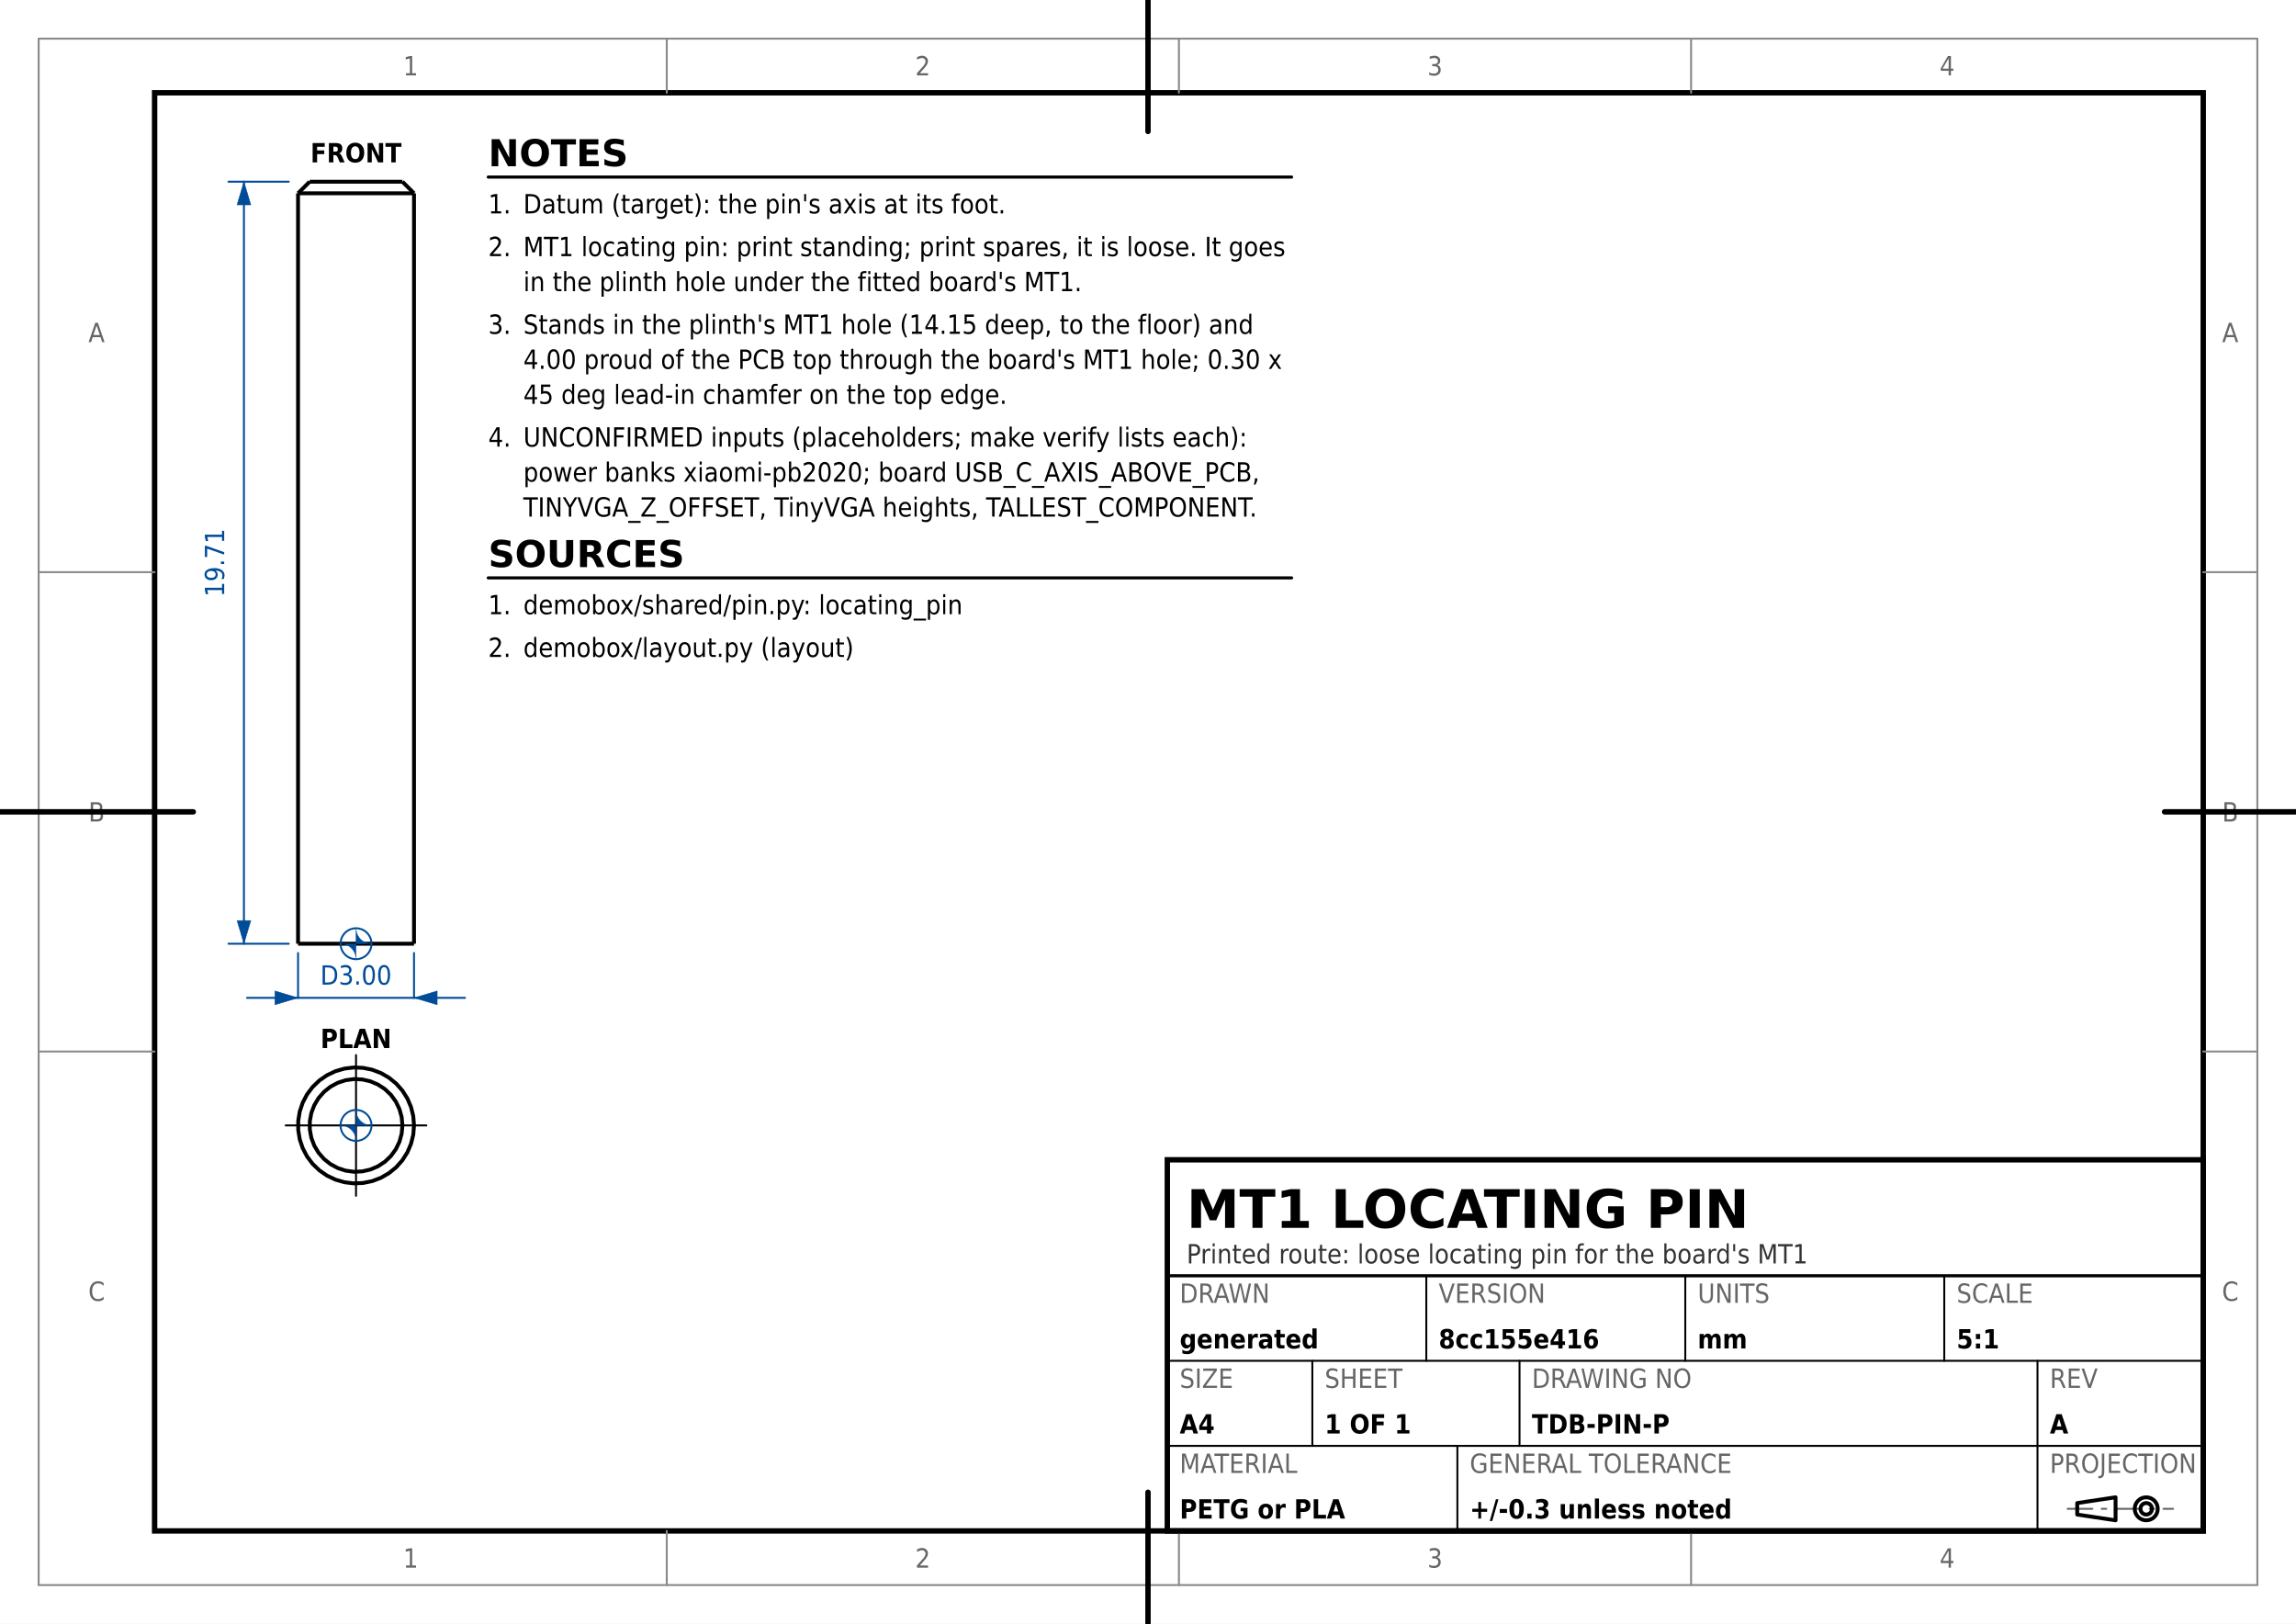
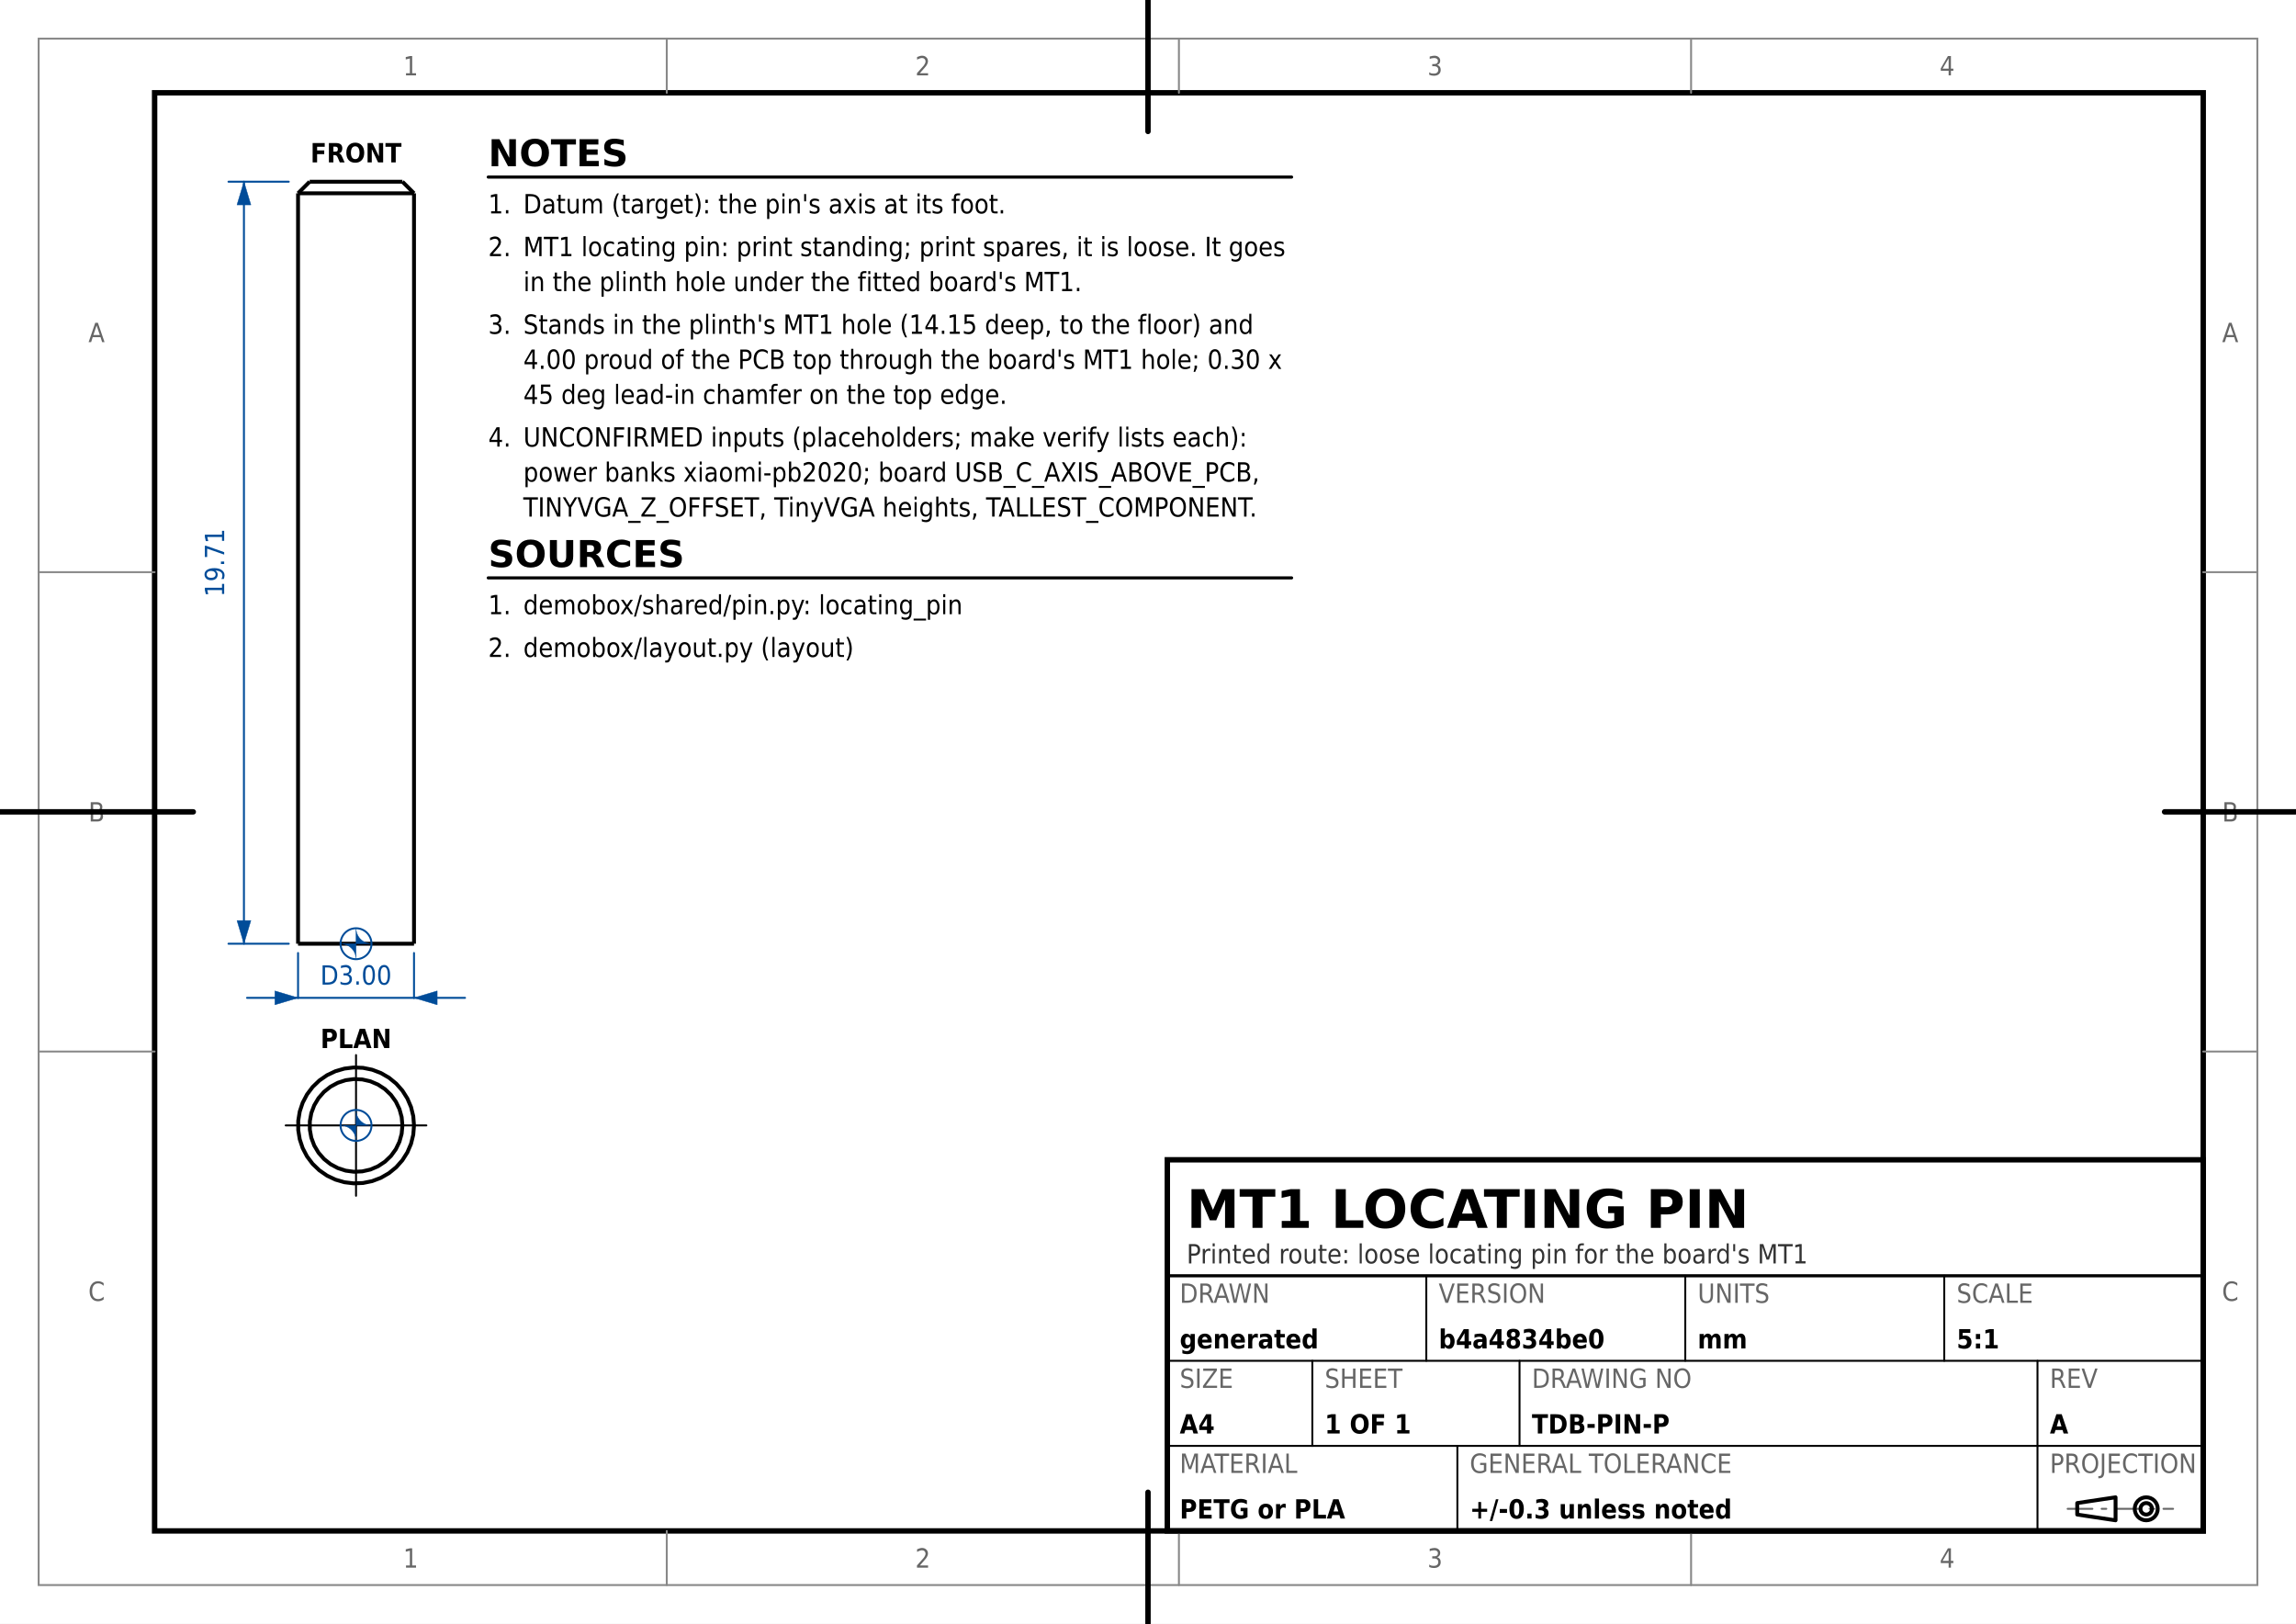
<svg xmlns="http://www.w3.org/2000/svg" version="1.1" width="297mm" height="210mm" viewBox="0 0 297 210">
  <rect width="100%" height="100%" fill="#ffffff" />
  <rect x="5" y="5" width="287" height="200" fill="none" stroke="#888888" stroke-width="0.25" />
  <rect x="20" y="12" width="265" height="186" fill="none" stroke="#000000" stroke-width="0.7" />
  <text x="53.125" y="202.75" font-family="DejaVu Sans Condensed, DejaVu Sans, Liberation Sans, sans-serif" font-size="3.429" fill="#666666" text-anchor="middle">1</text>
  <text x="53.125" y="9.75" font-family="DejaVu Sans Condensed, DejaVu Sans, Liberation Sans, sans-serif" font-size="3.429" fill="#666666" text-anchor="middle">1</text>
  <line x1="86.25" y1="205" x2="86.25" y2="198" stroke="#888888" stroke-width="0.25" stroke-linecap="round" />
  <line x1="86.25" y1="12" x2="86.25" y2="5" stroke="#888888" stroke-width="0.25" stroke-linecap="round" />
  <text x="119.375" y="202.75" font-family="DejaVu Sans Condensed, DejaVu Sans, Liberation Sans, sans-serif" font-size="3.429" fill="#666666" text-anchor="middle">2</text>
  <text x="119.375" y="9.75" font-family="DejaVu Sans Condensed, DejaVu Sans, Liberation Sans, sans-serif" font-size="3.429" fill="#666666" text-anchor="middle">2</text>
  <line x1="152.5" y1="205" x2="152.5" y2="198" stroke="#888888" stroke-width="0.25" stroke-linecap="round" />
  <line x1="152.5" y1="12" x2="152.5" y2="5" stroke="#888888" stroke-width="0.25" stroke-linecap="round" />
  <text x="185.625" y="202.75" font-family="DejaVu Sans Condensed, DejaVu Sans, Liberation Sans, sans-serif" font-size="3.429" fill="#666666" text-anchor="middle">3</text>
  <text x="185.625" y="9.75" font-family="DejaVu Sans Condensed, DejaVu Sans, Liberation Sans, sans-serif" font-size="3.429" fill="#666666" text-anchor="middle">3</text>
  <line x1="218.75" y1="205" x2="218.75" y2="198" stroke="#888888" stroke-width="0.25" stroke-linecap="round" />
  <line x1="218.75" y1="12" x2="218.75" y2="5" stroke="#888888" stroke-width="0.25" stroke-linecap="round" />
  <text x="251.875" y="202.75" font-family="DejaVu Sans Condensed, DejaVu Sans, Liberation Sans, sans-serif" font-size="3.429" fill="#666666" text-anchor="middle">4</text>
  <text x="251.875" y="9.75" font-family="DejaVu Sans Condensed, DejaVu Sans, Liberation Sans, sans-serif" font-size="3.429" fill="#666666" text-anchor="middle">4</text>
  <text x="12.5" y="168.25" font-family="DejaVu Sans Condensed, DejaVu Sans, Liberation Sans, sans-serif" font-size="3.429" fill="#666666" text-anchor="middle">C</text>
  <text x="288.5" y="168.25" font-family="DejaVu Sans Condensed, DejaVu Sans, Liberation Sans, sans-serif" font-size="3.429" fill="#666666" text-anchor="middle">C</text>
  <line x1="5" y1="136" x2="20" y2="136" stroke="#888888" stroke-width="0.25" stroke-linecap="round" />
  <line x1="285" y1="136" x2="292" y2="136" stroke="#888888" stroke-width="0.25" stroke-linecap="round" />
  <text x="12.5" y="106.25" font-family="DejaVu Sans Condensed, DejaVu Sans, Liberation Sans, sans-serif" font-size="3.429" fill="#666666" text-anchor="middle">B</text>
  <text x="288.5" y="106.25" font-family="DejaVu Sans Condensed, DejaVu Sans, Liberation Sans, sans-serif" font-size="3.429" fill="#666666" text-anchor="middle">B</text>
  <line x1="5" y1="74" x2="20" y2="74" stroke="#888888" stroke-width="0.25" stroke-linecap="round" />
  <line x1="285" y1="74" x2="292" y2="74" stroke="#888888" stroke-width="0.25" stroke-linecap="round" />
  <text x="12.5" y="44.25" font-family="DejaVu Sans Condensed, DejaVu Sans, Liberation Sans, sans-serif" font-size="3.429" fill="#666666" text-anchor="middle">A</text>
  <text x="288.5" y="44.25" font-family="DejaVu Sans Condensed, DejaVu Sans, Liberation Sans, sans-serif" font-size="3.429" fill="#666666" text-anchor="middle">A</text>
  <line x1="148.5" y1="210" x2="148.5" y2="193" stroke="#000000" stroke-width="0.7" stroke-linecap="round" />
  <line x1="148.5" y1="17" x2="148.5" y2="0" stroke="#000000" stroke-width="0.7" stroke-linecap="round" />
  <line x1="0" y1="105" x2="25" y2="105" stroke="#000000" stroke-width="0.7" stroke-linecap="round" />
  <line x1="280" y1="105" x2="297" y2="105" stroke="#000000" stroke-width="0.7" stroke-linecap="round" />
  <polyline points="53.555,122.055 53.555,25" fill="none" stroke="#000000" stroke-width="0.5" stroke-linejoin="round" />
  <polyline points="38.555,25 38.743,25 39.297,25 40.191,25 41.379,25 42.801,25 44.386,25 46.055,25 47.724,25 49.309,25 50.731,25 51.918,25 52.812,25 53.367,25 53.555,25" fill="none" stroke="#000000" stroke-width="0.5" stroke-linejoin="round" />
  <polyline points="38.555,122.055 38.743,122.055 39.297,122.055 40.191,122.055 41.379,122.055 42.801,122.055 44.386,122.055 46.055,122.055 47.724,122.055 49.309,122.055 50.731,122.055 51.918,122.055 52.812,122.055 53.367,122.055 53.555,122.055" fill="none" stroke="#000000" stroke-width="0.5" stroke-linejoin="round" />
  <polyline points="53.555,25 52.055,23.5" fill="none" stroke="#000000" stroke-width="0.5" stroke-linejoin="round" />
  <polyline points="40.055,23.5 40.205,23.5 40.649,23.5 41.364,23.5 42.314,23.5 43.451,23.5 44.72,23.5 46.055,23.5 47.39,23.5 48.658,23.5 49.796,23.5 50.746,23.5 51.461,23.5 51.904,23.5 52.055,23.5" fill="none" stroke="#000000" stroke-width="0.5" stroke-linejoin="round" />
  <polyline points="38.555,25 38.555,122.055" fill="none" stroke="#000000" stroke-width="0.5" stroke-linejoin="round" />
  <polyline points="40.055,23.5 38.555,25" fill="none" stroke="#000000" stroke-width="0.5" stroke-linejoin="round" />
  <polyline points="53.555,145.555 53.458,144.352 53.169,143.18 52.696,142.07 52.051,141.049 51.25,140.146 50.315,139.382 49.27,138.779 48.141,138.351 46.959,138.109 45.753,138.061 44.555,138.207 43.395,138.542 42.305,139.06 41.311,139.745 40.441,140.582 39.716,141.547 39.155,142.615 38.773,143.76 38.579,144.952 38.579,146.159 38.773,147.35 39.155,148.494 39.716,149.564 40.441,150.529 41.311,151.364 42.305,152.05 43.395,152.567 44.555,152.904 45.753,153.049 46.959,153 48.141,152.759 49.27,152.331 50.315,151.727 51.25,150.964 52.051,150.06 52.696,149.041 53.169,147.93 53.458,146.758 53.555,145.555" fill="none" stroke="#000000" stroke-width="0.5" stroke-linejoin="round" />
  <polyline points="52.055,145.555 51.958,144.483 51.672,143.447 51.205,142.477 50.573,141.607 49.796,140.864 48.898,140.272 47.909,139.849 46.86,139.609 45.786,139.561 44.72,139.706 43.697,140.038 42.749,140.548 41.908,141.218 41.201,142.029 40.649,142.952 40.271,143.959 40.079,145.017 40.079,146.093 40.271,147.151 40.649,148.159 41.201,149.082 41.908,149.892 42.749,150.562 43.697,151.072 44.72,151.405 45.786,151.549 46.86,151.5 47.909,151.262 48.898,150.839 49.796,150.246 50.573,149.502 51.205,148.632 51.672,147.663 51.958,146.626 52.055,145.555" fill="none" stroke="#000000" stroke-width="0.5" stroke-linejoin="round" />
  <line x1="36.955" y1="145.555" x2="55.155" y2="145.555" stroke="#000000" stroke-width="0.25" stroke-linecap="round" />
  <line x1="46.055" y1="154.655" x2="46.055" y2="136.455" stroke="#000000" stroke-width="0.25" stroke-linecap="round" />
  <circle cx="46.055" cy="122.055" r="2" fill="none" stroke="#004c99" stroke-width="0.25" />
  <path d="M 46.055 122.055 L 48.055 122.055 A 2.0 2.0 0 0 1 46.055 120.055 Z" fill="#004c99" stroke="#004c99" stroke-width="0.05" stroke-linejoin="round" stroke-linecap="round" />
  <path d="M 46.055 122.055 L 44.055 122.055 A 2.0 2.0 0 0 1 46.055 124.055 Z" fill="#004c99" stroke="#004c99" stroke-width="0.05" stroke-linejoin="round" stroke-linecap="round" />
  <circle cx="46.055" cy="145.555" r="2" fill="none" stroke="#004c99" stroke-width="0.25" />
  <path d="M 46.055 145.555 L 48.055 145.555 A 2.0 2.0 0 0 1 46.055 143.555 Z" fill="#004c99" stroke="#004c99" stroke-width="0.05" stroke-linejoin="round" stroke-linecap="round" />
  <path d="M 46.055 145.555 L 44.055 145.555 A 2.0 2.0 0 0 1 46.055 147.555 Z" fill="#004c99" stroke="#004c99" stroke-width="0.05" stroke-linejoin="round" stroke-linecap="round" />
  <line x1="37.355" y1="122.055" x2="29.555" y2="122.055" stroke="#004c99" stroke-width="0.25" stroke-linecap="round" />
  <line x1="37.355" y1="23.5" x2="29.555" y2="23.5" stroke="#004c99" stroke-width="0.25" stroke-linecap="round" />
  <line x1="31.555" y1="122.055" x2="31.555" y2="23.5" stroke="#004c99" stroke-width="0.25" stroke-linecap="round" />
  <polygon points="31.555,122.055 32.455,119.055 30.655,119.055" fill="#004c99" stroke="#004c99" stroke-width="0.05" stroke-linejoin="round" />
  <polygon points="31.555,23.5 30.655,26.5 32.455,26.5" fill="#004c99" stroke="#004c99" stroke-width="0.05" stroke-linejoin="round" />
  <text x="29" y="72.778" font-family="DejaVu Sans Condensed, DejaVu Sans, Liberation Sans, sans-serif" font-size="3.429" fill="#004c99" text-anchor="middle" transform="rotate(-90 29 72.7775)">19.71</text>
  <line x1="38.555" y1="123.255" x2="38.555" y2="129.055" stroke="#004c99" stroke-width="0.25" stroke-linecap="round" />
  <line x1="53.555" y1="123.255" x2="53.555" y2="129.055" stroke="#004c99" stroke-width="0.25" stroke-linecap="round" />
  <line x1="38.555" y1="129.055" x2="53.555" y2="129.055" stroke="#004c99" stroke-width="0.25" stroke-linecap="round" />
  <polygon points="38.555,129.055 35.555,128.155 35.555,129.955" fill="#004c99" stroke="#004c99" stroke-width="0.05" stroke-linejoin="round" />
  <polygon points="53.555,129.055 56.555,129.955 56.555,128.155" fill="#004c99" stroke="#004c99" stroke-width="0.05" stroke-linejoin="round" />
  <line x1="31.955" y1="129.055" x2="38.555" y2="129.055" stroke="#004c99" stroke-width="0.25" stroke-linecap="round" />
  <line x1="53.555" y1="129.055" x2="60.155" y2="129.055" stroke="#004c99" stroke-width="0.25" stroke-linecap="round" />
  <text x="46.055" y="127.346" font-family="DejaVu Sans Condensed, DejaVu Sans, Liberation Sans, sans-serif" font-size="3.429" fill="#004c99" text-anchor="middle">D3.00</text>
  <text x="46.055" y="21" font-family="DejaVu Sans Condensed, DejaVu Sans, Liberation Sans, sans-serif" font-size="3.429" fill="#000000" text-anchor="middle" font-weight="bold">FRONT</text>
  <text x="46.055" y="135.555" font-family="DejaVu Sans Condensed, DejaVu Sans, Liberation Sans, sans-serif" font-size="3.429" fill="#000000" text-anchor="middle" font-weight="bold">PLAN</text>
  <text x="63.155" y="21.5" font-family="DejaVu Sans, Liberation Sans, sans-serif" font-size="4.801" fill="#000000" text-anchor="start" font-weight="bold">NOTES</text>
  <line x1="63.155" y1="22.9" x2="167.077" y2="22.9" stroke="#000000" stroke-width="0.4" stroke-linecap="round" />
  <text x="63.155" y="27.6" font-family="DejaVu Sans Condensed, DejaVu Sans, Liberation Sans, sans-serif" font-size="3.429" fill="#000000" text-anchor="start">1.</text>
  <text x="67.697" y="27.6" font-family="DejaVu Sans Condensed, DejaVu Sans, Liberation Sans, sans-serif" font-size="3.429" fill="#000000" text-anchor="start">Datum (target): the pin's axis at its foot.</text>
  <text x="63.155" y="33.127" font-family="DejaVu Sans Condensed, DejaVu Sans, Liberation Sans, sans-serif" font-size="3.429" fill="#000000" text-anchor="start">2.</text>
  <text x="67.697" y="33.127" font-family="DejaVu Sans Condensed, DejaVu Sans, Liberation Sans, sans-serif" font-size="3.429" fill="#000000" text-anchor="start">MT1 locating pin: print standing; print spares, it is loose. It goes</text>
  <text x="67.697" y="37.654" font-family="DejaVu Sans Condensed, DejaVu Sans, Liberation Sans, sans-serif" font-size="3.429" fill="#000000" text-anchor="start">in the plinth hole under the fitted board's MT1.</text>
  <text x="63.155" y="43.18" font-family="DejaVu Sans Condensed, DejaVu Sans, Liberation Sans, sans-serif" font-size="3.429" fill="#000000" text-anchor="start">3.</text>
  <text x="67.697" y="43.18" font-family="DejaVu Sans Condensed, DejaVu Sans, Liberation Sans, sans-serif" font-size="3.429" fill="#000000" text-anchor="start">Stands in the plinth's MT1 hole (14.15 deep, to the floor) and</text>
  <text x="67.697" y="47.707" font-family="DejaVu Sans Condensed, DejaVu Sans, Liberation Sans, sans-serif" font-size="3.429" fill="#000000" text-anchor="start">4.00 proud of the PCB top through the board's MT1 hole; 0.30 x</text>
  <text x="67.697" y="52.234" font-family="DejaVu Sans Condensed, DejaVu Sans, Liberation Sans, sans-serif" font-size="3.429" fill="#000000" text-anchor="start">45 deg lead-in chamfer on the top edge.</text>
  <text x="63.155" y="57.761" font-family="DejaVu Sans Condensed, DejaVu Sans, Liberation Sans, sans-serif" font-size="3.429" fill="#000000" text-anchor="start">4.</text>
  <text x="67.697" y="57.761" font-family="DejaVu Sans Condensed, DejaVu Sans, Liberation Sans, sans-serif" font-size="3.429" fill="#000000" text-anchor="start">UNCONFIRMED inputs (placeholders; make verify lists each):</text>
  <text x="67.697" y="62.287" font-family="DejaVu Sans Condensed, DejaVu Sans, Liberation Sans, sans-serif" font-size="3.429" fill="#000000" text-anchor="start">power banks xiaomi-pb2020; board USB_C_AXIS_ABOVE_PCB,</text>
  <text x="67.697" y="66.814" font-family="DejaVu Sans Condensed, DejaVu Sans, Liberation Sans, sans-serif" font-size="3.429" fill="#000000" text-anchor="start">TINYVGA_Z_OFFSET, TinyVGA heights, TALLEST_COMPONENT.</text>
  <text x="63.155" y="73.341" font-family="DejaVu Sans, Liberation Sans, sans-serif" font-size="4.801" fill="#000000" text-anchor="start" font-weight="bold">SOURCES</text>
  <line x1="63.155" y1="74.741" x2="167.077" y2="74.741" stroke="#000000" stroke-width="0.4" stroke-linecap="round" />
  <text x="63.155" y="79.441" font-family="DejaVu Sans Condensed, DejaVu Sans, Liberation Sans, sans-serif" font-size="3.429" fill="#000000" text-anchor="start">1.</text>
  <text x="67.697" y="79.441" font-family="DejaVu Sans Condensed, DejaVu Sans, Liberation Sans, sans-serif" font-size="3.429" fill="#000000" text-anchor="start">demobox/shared/pin.py: locating_pin</text>
  <text x="63.155" y="84.968" font-family="DejaVu Sans Condensed, DejaVu Sans, Liberation Sans, sans-serif" font-size="3.429" fill="#000000" text-anchor="start">2.</text>
  <text x="67.697" y="84.968" font-family="DejaVu Sans Condensed, DejaVu Sans, Liberation Sans, sans-serif" font-size="3.429" fill="#000000" text-anchor="start">demobox/layout.py (layout)</text>
  <rect x="151" y="150" width="134" height="48" fill="none" stroke="#000000" stroke-width="0.7" />
  <line x1="151" y1="165" x2="285" y2="165" stroke="#000000" stroke-width="0.4" stroke-linecap="round" />
  <text x="153.5" y="158.8" font-family="DejaVu Sans, Liberation Sans, sans-serif" font-size="6.859" fill="#000000" text-anchor="start" font-weight="bold">MT1 LOCATING PIN</text>
  <text x="153.5" y="163.4" font-family="DejaVu Sans Condensed, DejaVu Sans, Liberation Sans, sans-serif" font-size="3.429" fill="#333333" text-anchor="start">Printed route: loose locating pin for the board's MT1</text>
  <text x="152.6" y="168.5" font-family="DejaVu Sans Condensed, DejaVu Sans, Liberation Sans, sans-serif" font-size="3.429" fill="#666666" text-anchor="start">DRAWN</text>
  <text x="152.6" y="174.4" font-family="DejaVu Sans Condensed, DejaVu Sans, Liberation Sans, sans-serif" font-size="3.429" fill="#000000" text-anchor="start" font-weight="bold">generated</text>
  <line x1="184.5" y1="176" x2="184.5" y2="165" stroke="#000000" stroke-width="0.25" stroke-linecap="round" />
  <text x="186.1" y="168.5" font-family="DejaVu Sans Condensed, DejaVu Sans, Liberation Sans, sans-serif" font-size="3.429" fill="#666666" text-anchor="start">VERSION</text>
-   <text x="186.1" y="174.4" font-family="DejaVu Sans Condensed, DejaVu Sans, Liberation Sans, sans-serif" font-size="3.429" fill="#000000" text-anchor="start" font-weight="bold">8cc155e416</text>
+   <text x="186.1" y="174.4" font-family="DejaVu Sans Condensed, DejaVu Sans, Liberation Sans, sans-serif" font-size="3.429" fill="#000000" text-anchor="start" font-weight="bold">b4a4834be0</text>
  <line x1="218" y1="176" x2="218" y2="165" stroke="#000000" stroke-width="0.25" stroke-linecap="round" />
  <text x="219.6" y="168.5" font-family="DejaVu Sans Condensed, DejaVu Sans, Liberation Sans, sans-serif" font-size="3.429" fill="#666666" text-anchor="start">UNITS</text>
  <text x="219.6" y="174.4" font-family="DejaVu Sans Condensed, DejaVu Sans, Liberation Sans, sans-serif" font-size="3.429" fill="#000000" text-anchor="start" font-weight="bold">mm</text>
  <line x1="251.5" y1="176" x2="251.5" y2="165" stroke="#000000" stroke-width="0.25" stroke-linecap="round" />
  <text x="253.1" y="168.5" font-family="DejaVu Sans Condensed, DejaVu Sans, Liberation Sans, sans-serif" font-size="3.429" fill="#666666" text-anchor="start">SCALE</text>
  <text x="253.1" y="174.4" font-family="DejaVu Sans Condensed, DejaVu Sans, Liberation Sans, sans-serif" font-size="3.429" fill="#000000" text-anchor="start" font-weight="bold">5:1</text>
  <line x1="151" y1="176" x2="285" y2="176" stroke="#000000" stroke-width="0.25" stroke-linecap="round" />
  <text x="152.6" y="179.5" font-family="DejaVu Sans Condensed, DejaVu Sans, Liberation Sans, sans-serif" font-size="3.429" fill="#666666" text-anchor="start">SIZE</text>
  <text x="152.6" y="185.4" font-family="DejaVu Sans Condensed, DejaVu Sans, Liberation Sans, sans-serif" font-size="3.429" fill="#000000" text-anchor="start" font-weight="bold">A4</text>
  <line x1="169.76" y1="187" x2="169.76" y2="176" stroke="#000000" stroke-width="0.25" stroke-linecap="round" />
  <text x="171.36" y="179.5" font-family="DejaVu Sans Condensed, DejaVu Sans, Liberation Sans, sans-serif" font-size="3.429" fill="#666666" text-anchor="start">SHEET</text>
  <text x="171.36" y="185.4" font-family="DejaVu Sans Condensed, DejaVu Sans, Liberation Sans, sans-serif" font-size="3.429" fill="#000000" text-anchor="start" font-weight="bold">1 OF 1</text>
  <line x1="196.56" y1="187" x2="196.56" y2="176" stroke="#000000" stroke-width="0.25" stroke-linecap="round" />
  <text x="198.16" y="179.5" font-family="DejaVu Sans Condensed, DejaVu Sans, Liberation Sans, sans-serif" font-size="3.429" fill="#666666" text-anchor="start">DRAWING NO</text>
  <text x="198.16" y="185.4" font-family="DejaVu Sans Condensed, DejaVu Sans, Liberation Sans, sans-serif" font-size="3.429" fill="#000000" text-anchor="start" font-weight="bold">TDB-PIN-P</text>
  <line x1="263.56" y1="187" x2="263.56" y2="176" stroke="#000000" stroke-width="0.25" stroke-linecap="round" />
  <text x="265.16" y="179.5" font-family="DejaVu Sans Condensed, DejaVu Sans, Liberation Sans, sans-serif" font-size="3.429" fill="#666666" text-anchor="start">REV</text>
  <text x="265.16" y="185.4" font-family="DejaVu Sans Condensed, DejaVu Sans, Liberation Sans, sans-serif" font-size="3.429" fill="#000000" text-anchor="start" font-weight="bold">A</text>
  <line x1="151" y1="187" x2="285" y2="187" stroke="#000000" stroke-width="0.25" stroke-linecap="round" />
  <text x="152.6" y="190.5" font-family="DejaVu Sans Condensed, DejaVu Sans, Liberation Sans, sans-serif" font-size="3.429" fill="#666666" text-anchor="start">MATERIAL</text>
  <text x="152.6" y="196.4" font-family="DejaVu Sans Condensed, DejaVu Sans, Liberation Sans, sans-serif" font-size="3.429" fill="#000000" text-anchor="start" font-weight="bold">PETG or PLA</text>
  <line x1="188.52" y1="198" x2="188.52" y2="187" stroke="#000000" stroke-width="0.25" stroke-linecap="round" />
  <text x="190.12" y="190.5" font-family="DejaVu Sans Condensed, DejaVu Sans, Liberation Sans, sans-serif" font-size="3.429" fill="#666666" text-anchor="start">GENERAL TOLERANCE</text>
  <text x="190.12" y="196.4" font-family="DejaVu Sans Condensed, DejaVu Sans, Liberation Sans, sans-serif" font-size="3.429" fill="#000000" text-anchor="start" font-weight="bold">+/-0.3 unless noted</text>
  <line x1="263.56" y1="198" x2="263.56" y2="187" stroke="#000000" stroke-width="0.25" stroke-linecap="round" />
  <text x="265.16" y="190.5" font-family="DejaVu Sans Condensed, DejaVu Sans, Liberation Sans, sans-serif" font-size="3.429" fill="#666666" text-anchor="start">PROJECTION</text>
  <line x1="267.46" y1="195.14" x2="281.1" y2="195.14" stroke="#666666" stroke-width="0.25" stroke-linecap="round" stroke-dasharray="3.2,1.2,0.6,1.2" />
  <polygon points="268.7,194.396 273.66,193.652 273.66,196.628 268.7,195.884" fill="none" stroke="#000000" stroke-width="0.5" stroke-linejoin="round" />
  <circle cx="277.628" cy="195.14" r="1.488" fill="none" stroke="#000000" stroke-width="0.5" />
  <circle cx="277.628" cy="195.14" r="0.744" fill="none" stroke="#000000" stroke-width="0.5" />
</svg>
